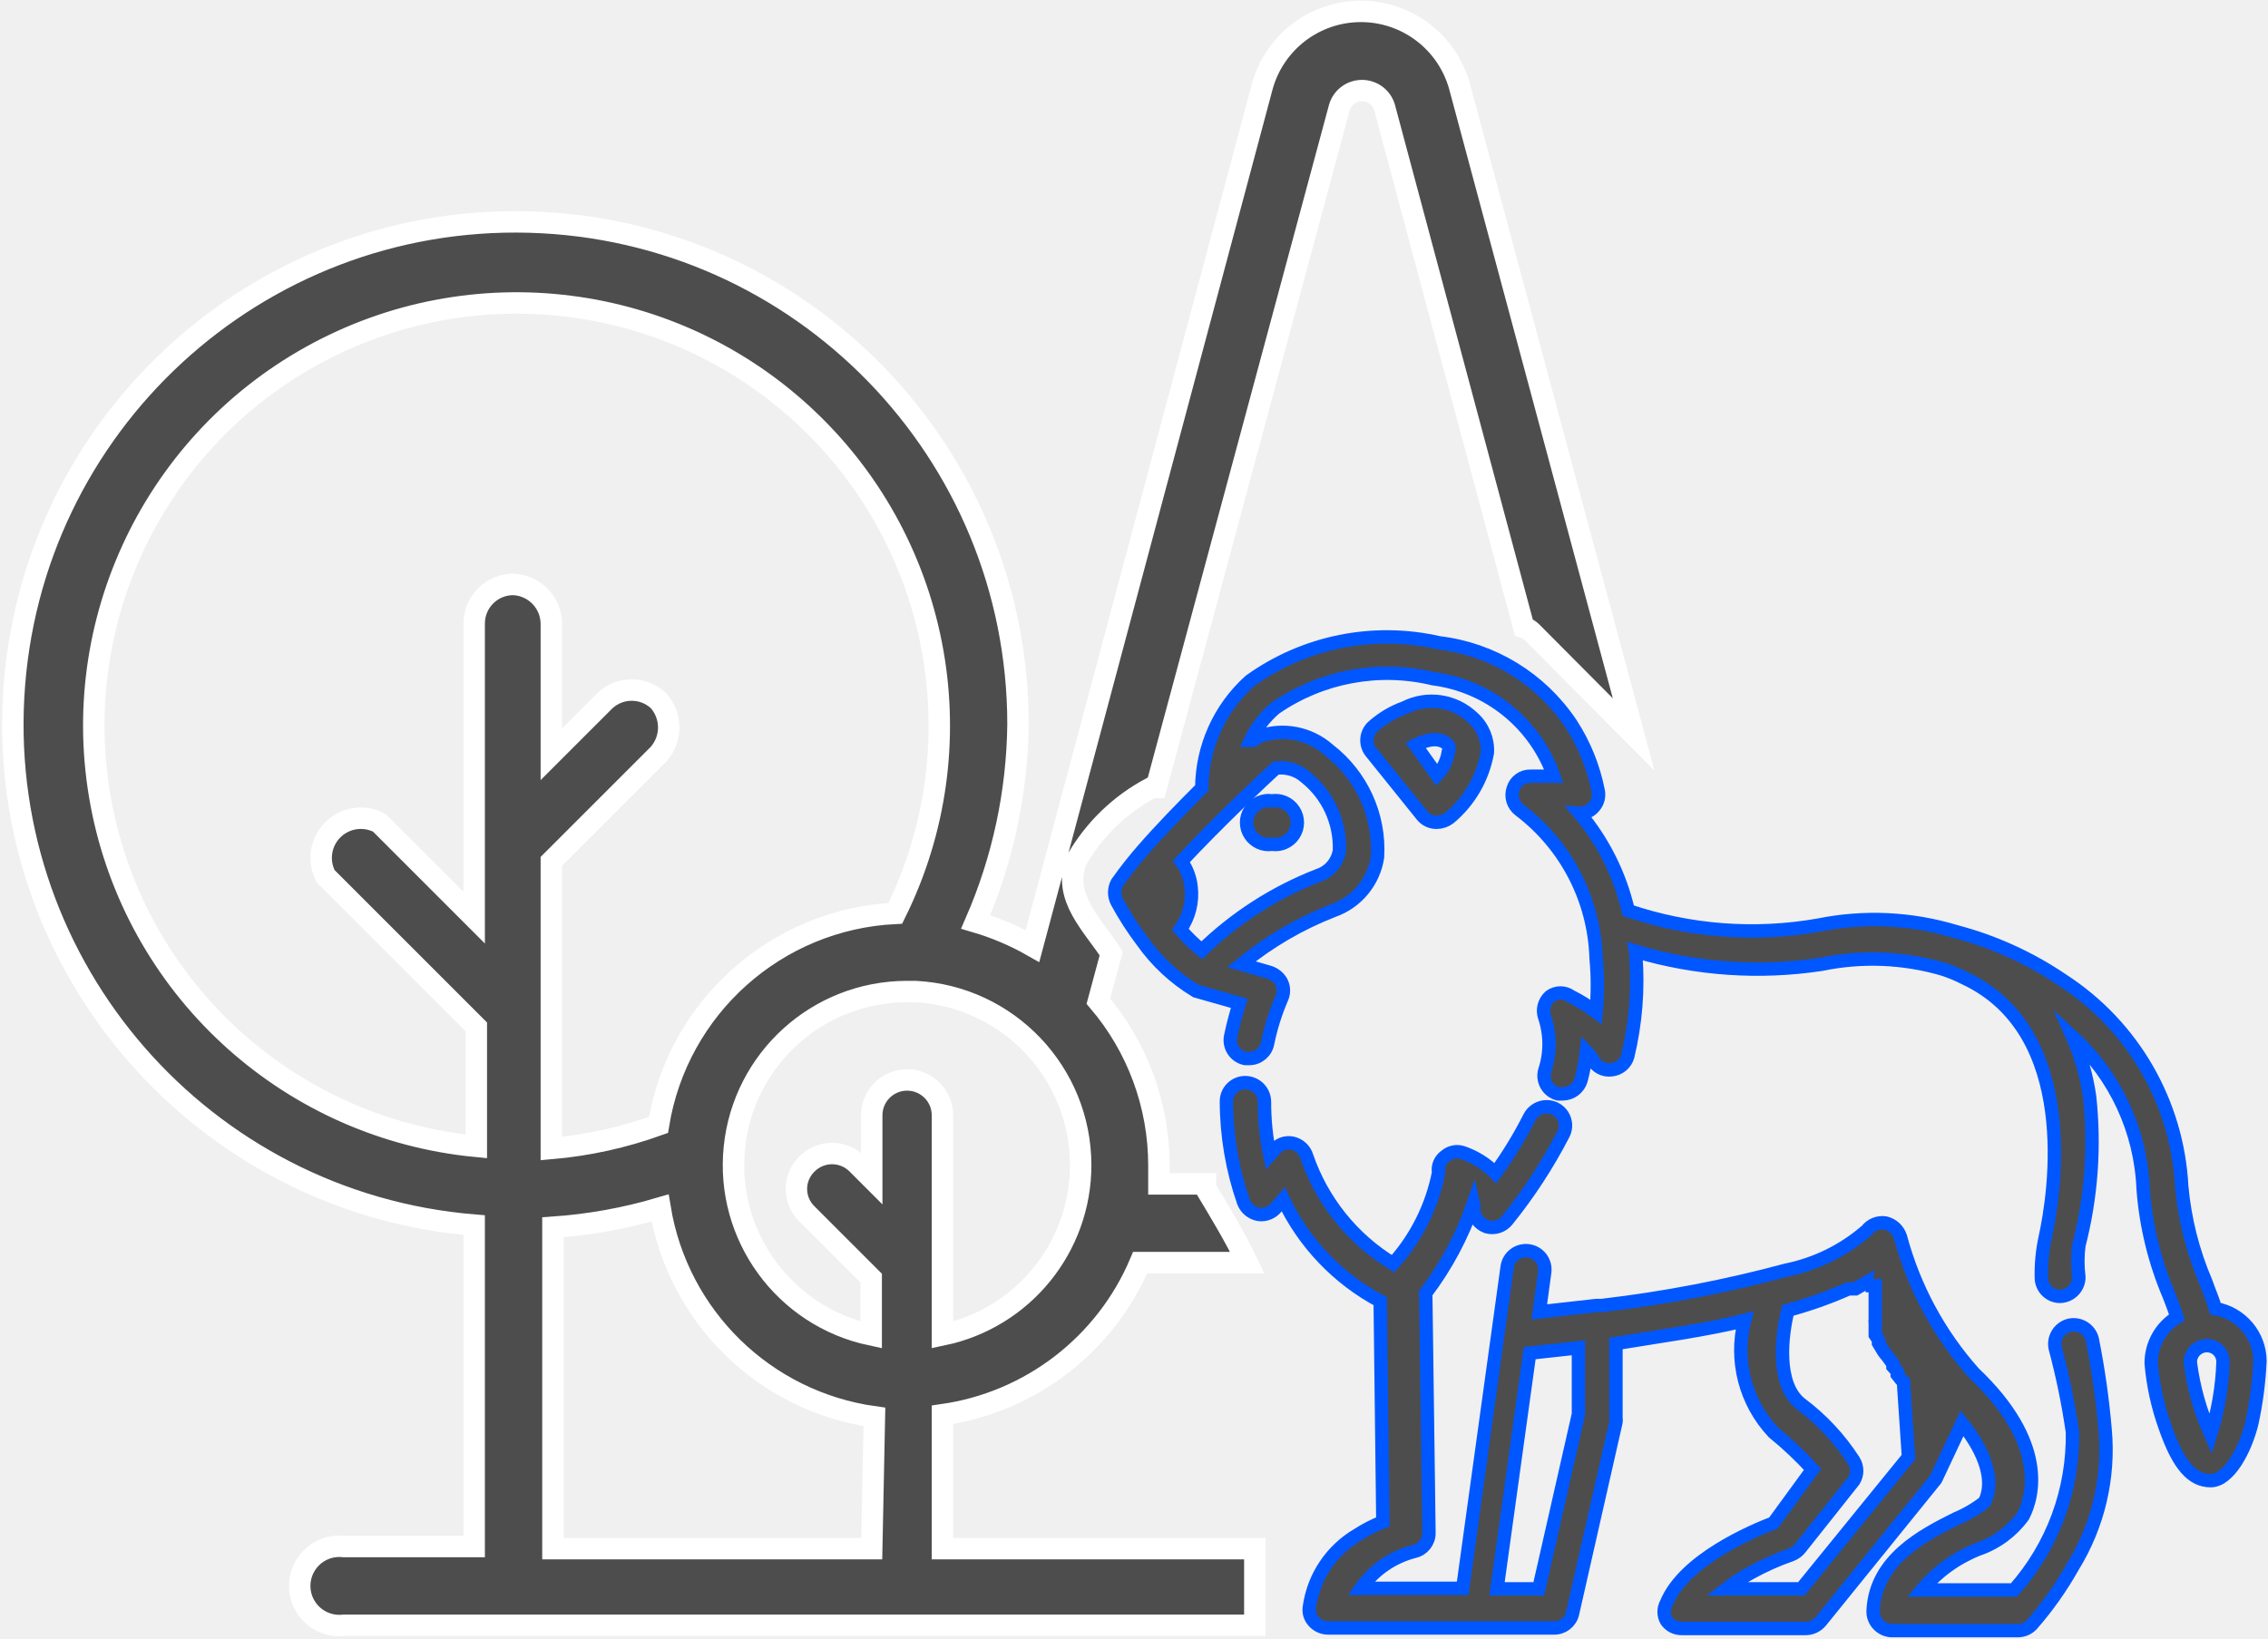
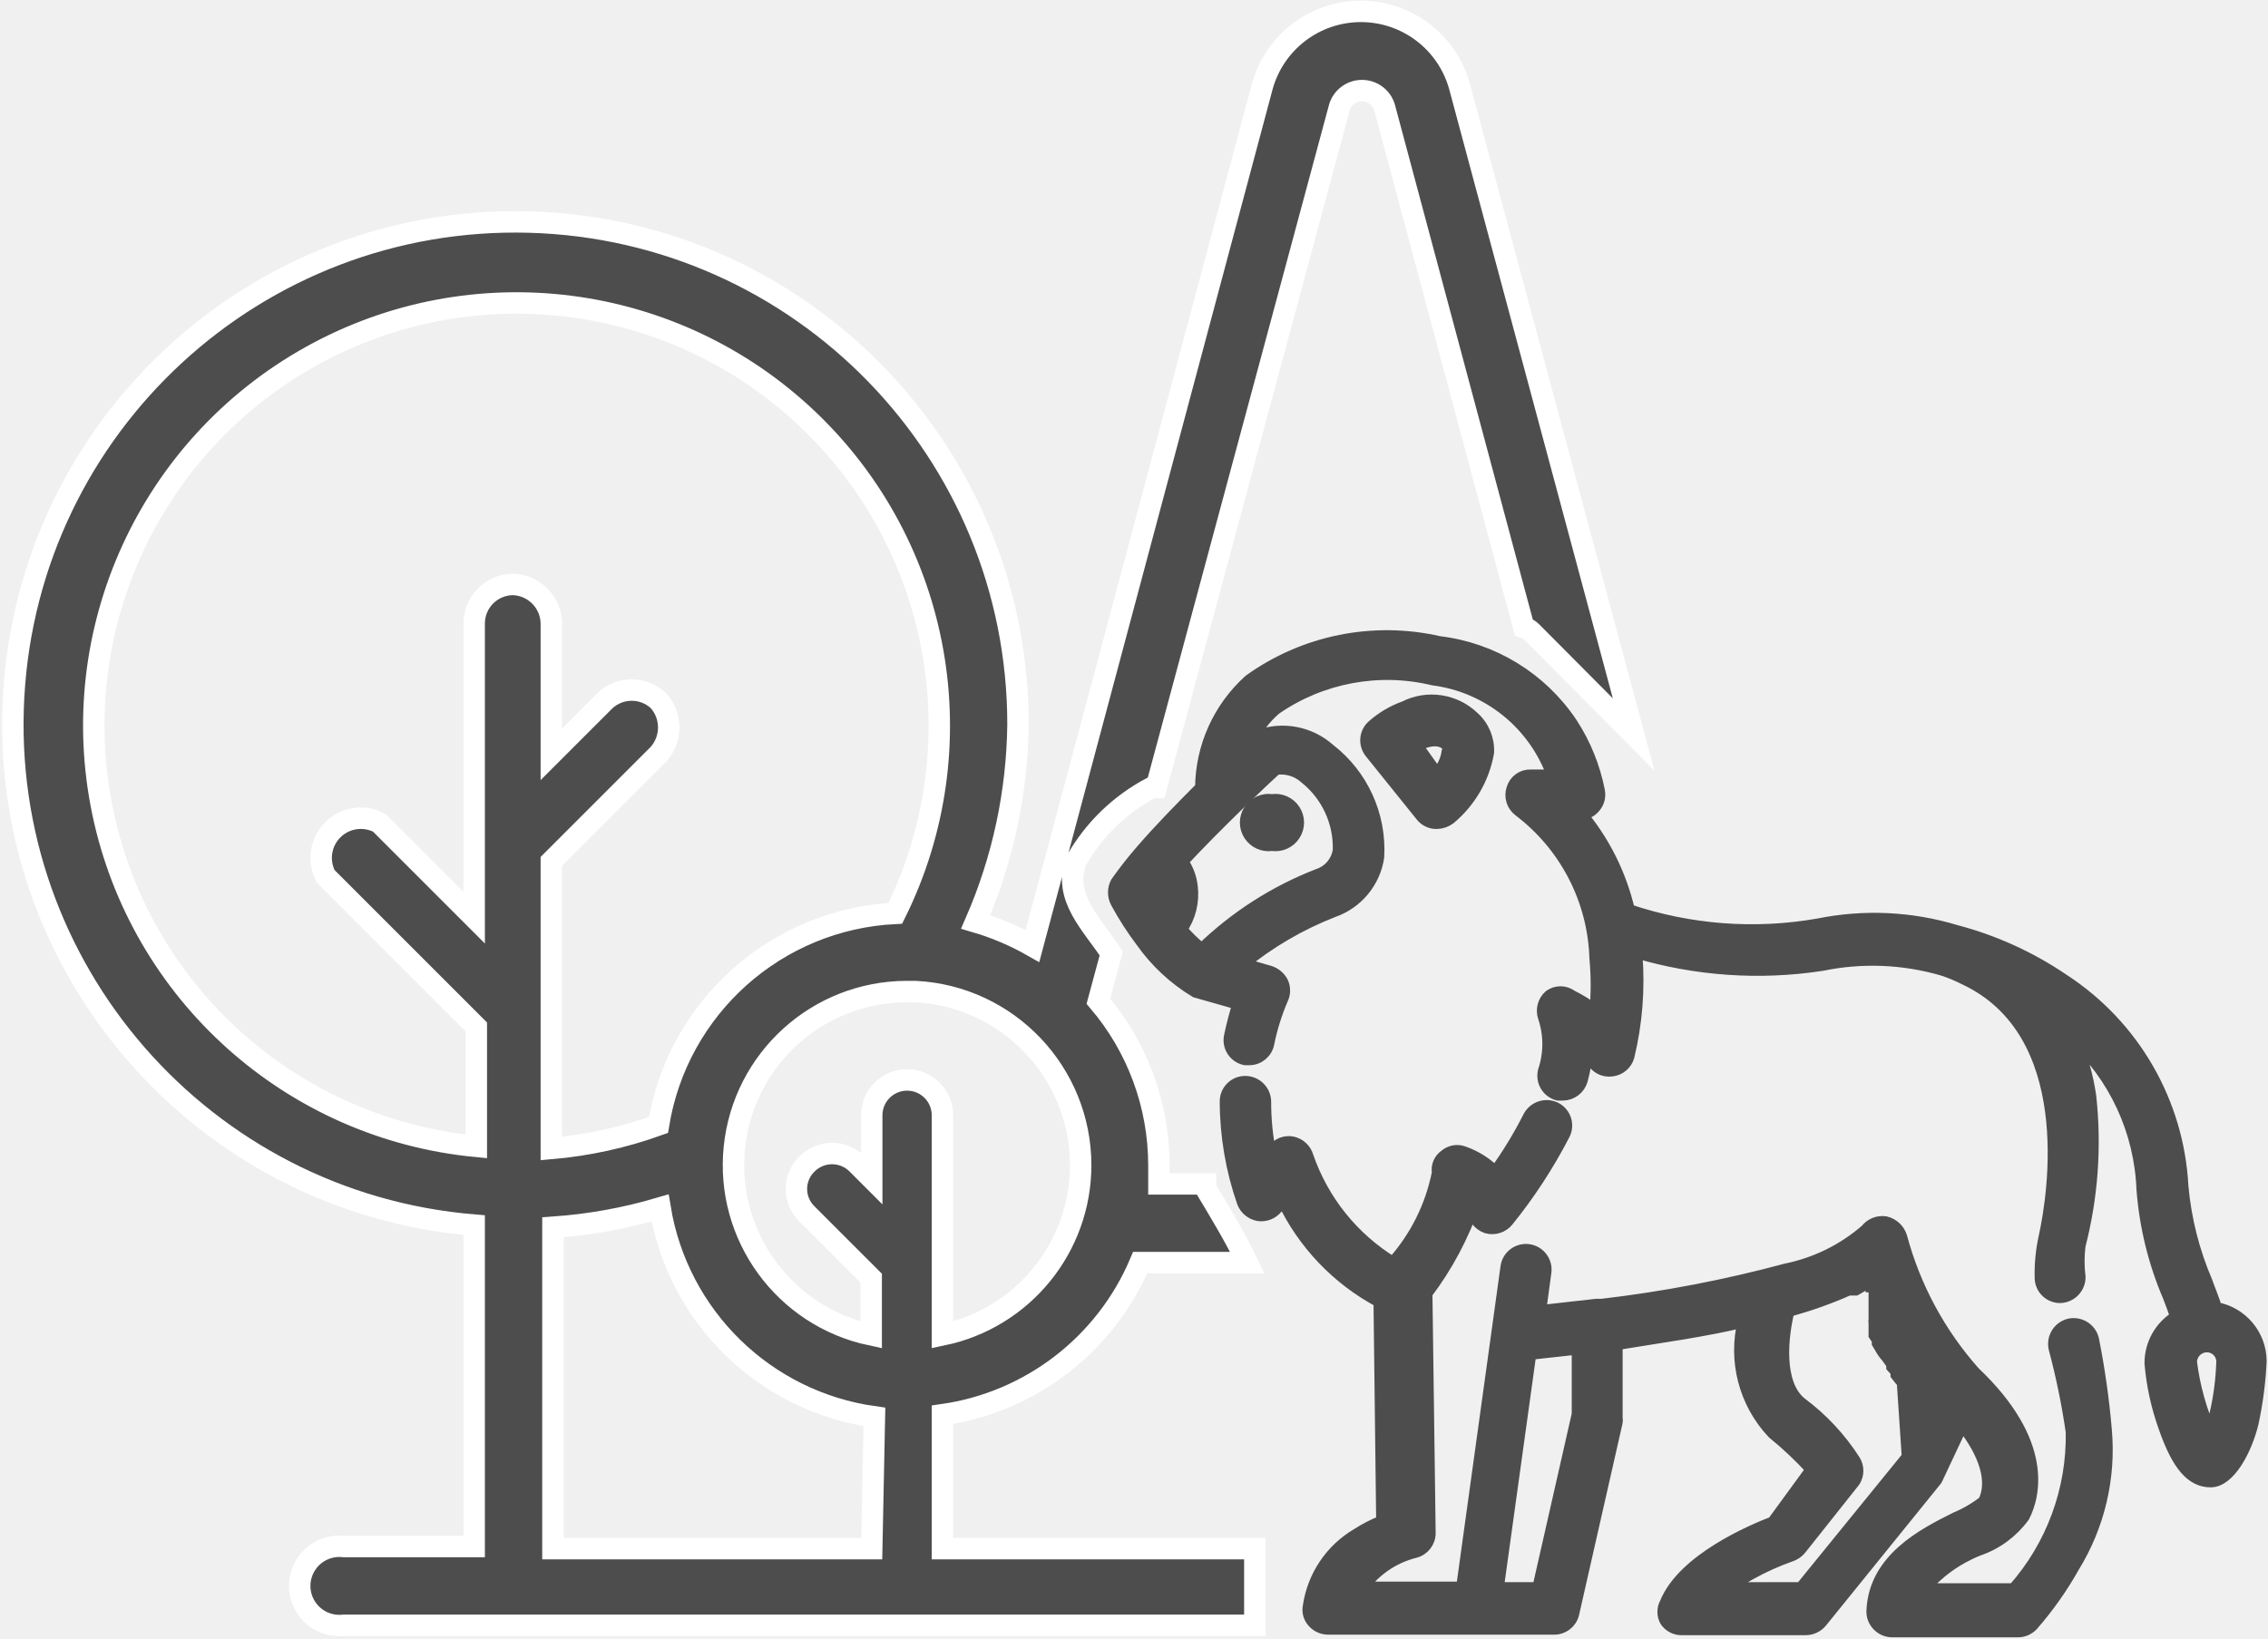
<svg xmlns="http://www.w3.org/2000/svg" viewBox="0 0 42.33 30.58">
  <defs>
-     <style>.cls-1,.cls-2{fill:#4d4d4d;stroke-miterlimit:10}.cls-1{stroke:#fff;stroke-width:.4px}.cls-2{stroke:#0057ff;stroke-width:.25px}</style>
+     <style>.cls-1,.cls-2{fill:#4d4d4d;stroke-miterlimit:10}.cls-1{stroke:#fff;stroke-width:.4px}.cls-2{stroke:#4d4d4d;stroke-width:.25px}</style>
  </defs>
  <g id="Layer_2" data-name="Layer 2">
    <g id="Layer_1-2" data-name="Layer 1">
      <path class="cls-1" d="M27.24 1.61a1.91 1.91 0 0 0-3.68 0l-4.29 16.05a5 5 0 0 0-1.06-.45 9.51 9.51 0 0 0 .79-3.69 9.38 9.38 0 1 0-10.15 9.35v6H6.42a.74.74 0 1 0 0 1.47h17v-1.43h-5.83v-2.5a4.73 4.73 0 0 0 3.69-2.84h2c-.23-.48-.51-.94-.78-1.39v-.08h-.87v-.35a4.72 4.72 0 0 0-1.13-3.06l.24-.89c-.34-.53-.92-1.05-.65-1.74a3.49 3.49 0 0 1 1.41-1.36h.08L25 2a.44.44 0 0 1 .84 0l2.6 9.71a.34.34 0 0 1 .14.08l1.91 1.92zm-17.66 9.3a.73.73 0 0 0-.73.73v5.49l-1.77-1.77a.74.74 0 0 0-1 1l2.81 2.81v2.23a7.89 7.89 0 1 1 7.82-4.35A4.71 4.71 0 0 0 12.29 21a7.91 7.91 0 0 1-2 .44v-5.36l2-2a.75.75 0 0 0 0-1 .73.73 0 0 0-1 0l-1 1v-2.44a.74.74 0 0 0-.71-.73zm6.69 18h-5.95v-6a9.28 9.28 0 0 0 2-.36 4.71 4.71 0 0 0 4 3.9zm3.9-7.16a3.24 3.24 0 0 1-2.58 3.17v-4.1a.66.66 0 0 0-1.32 0V22l-.27-.27a.66.66 0 0 0-.94 0 .65.65 0 0 0 0 .93l1.2 1.2v1.06a3.24 3.24 0 0 1 .66-6.41h.17a3.25 3.25 0 0 1 3.08 3.24z" />
      <path class="cls-2" d="M26.82 15.35a.4.4 0 0 0 .23-.08 2.06 2.06 0 0 0 .71-1.22.81.81 0 0 0-.27-.65 1.11 1.11 0 0 0-1.27-.19 1.82 1.82 0 0 0-.58.34.35.35 0 0 0-.05.49l.95 1.18a.34.34 0 0 0 .28.13zm-.4-1.44c.2-.1.45-.17.61 0a.13.13 0 0 1 0 .13.78.78 0 0 1-.21.43zm-2.68 1.85a.41.41 0 1 0 0-.81.41.41 0 1 0 0 .81z" />
      <path class="cls-2" d="M41.35 24.43c-.05-.17-.12-.33-.18-.5a5.87 5.87 0 0 1-.45-1.78 4.89 4.89 0 0 0-2.22-3.85 6.49 6.49 0 0 0-2-.91 5.24 5.24 0 0 0-2.56-.12 7.2 7.2 0 0 1-3.55-.27 4.35 4.35 0 0 0-.91-1.82.33.33 0 0 0 .27-.12.34.34 0 0 0 .08-.29 3.54 3.54 0 0 0-.51-1.26A3.45 3.45 0 0 0 26.86 12a4.38 4.38 0 0 0-3.53.71 2.71 2.71 0 0 0-.9 2c-.36.36-.77.78-1.1 1.16a7.73 7.73 0 0 0-.48.61.38.38 0 0 0 0 .36 5.73 5.73 0 0 0 .47.73 3.33 3.33 0 0 0 1 .93l.81.23c-.05.16-.11.37-.16.61a.35.35 0 0 0 .27.42h.08a.35.35 0 0 0 .34-.29 4.26 4.26 0 0 1 .26-.83.35.35 0 0 0 0-.3.39.39 0 0 0-.23-.19l-.52-.15a6.3 6.3 0 0 1 1.71-1 1.26 1.26 0 0 0 .83-1 2.35 2.35 0 0 0-.91-2 1.3 1.3 0 0 0-1.31-.25l-.1.07h-.05a1.79 1.79 0 0 1 .46-.6 3.68 3.68 0 0 1 2.95-.55A2.76 2.76 0 0 1 29 14.49h-.43a.33.33 0 0 0-.33.24.35.35 0 0 0 .12.39 3.61 3.61 0 0 1 1.43 2.77 5.45 5.45 0 0 1 0 1 3.26 3.26 0 0 0-.47-.29.33.33 0 0 0-.39 0 .36.36 0 0 0-.1.39 1.58 1.58 0 0 1 0 1 .35.35 0 0 0 .25.43h.09a.36.36 0 0 0 .34-.26 3.76 3.76 0 0 0 .1-.53.83.83 0 0 1 .12.16.34.34 0 0 0 .35.18.35.35 0 0 0 .3-.25 6.05 6.05 0 0 0 .15-1.89.17.17 0 0 0 0-.07A7.94 7.94 0 0 0 34 18a4.69 4.69 0 0 1 2.26.09 2.75 2.75 0 0 1 .41.17c2.14 1 1.69 4 1.5 4.85a3.18 3.18 0 0 0-.07.75.35.35 0 0 0 .35.34.36.36 0 0 0 .35-.36 2.35 2.35 0 0 1 0-.59 7.77 7.77 0 0 0 .2-2.78 4.29 4.29 0 0 0-.32-1.12A4.08 4.08 0 0 1 40 22.2a6.3 6.3 0 0 0 .49 2c.05.13.1.26.14.39a1 1 0 0 0-.48.86 4.69 4.69 0 0 0 .26 1.19c.25.72.51 1 .85 1s.65-.58.77-1.08a7 7 0 0 0 .15-1.15 1 1 0 0 0-.83-.98zM23.81 14.34a.69.69 0 0 1 .56.17 1.68 1.68 0 0 1 .63 1.36.58.58 0 0 1-.39.47 6.48 6.48 0 0 0-2.18 1.4 2.94 2.94 0 0 1-.4-.39 1.14 1.14 0 0 0 .2-.8 1 1 0 0 0-.18-.47c.67-.72 1.54-1.54 1.76-1.74zm17.45 12.44a4.73 4.73 0 0 1-.38-1.35.31.31 0 0 1 .31-.31.3.3 0 0 1 .3.31 5.08 5.08 0 0 1-.23 1.35z" />
      <path class="cls-2" d="M39.05 25a.36.36 0 0 0-.43-.26.36.36 0 0 0-.26.43 13.57 13.57 0 0 1 .32 1.56 4.32 4.32 0 0 1-1.09 2.95h-1.72a2.64 2.64 0 0 1 1.05-.76 1.73 1.73 0 0 0 .84-.62c.19-.37.46-1.36-.92-2.67a6.25 6.25 0 0 1-1.37-2.54.39.39 0 0 0-.28-.26.37.37 0 0 0-.35.14 3.28 3.28 0 0 1-1.5.74 23.87 23.87 0 0 1-3.44.66h-.1l-1.07.12.1-.74a.35.35 0 1 0-.7-.1l-.83 6h-1.9a1.75 1.75 0 0 1 1-.69.35.35 0 0 0 .27-.35l-.06-4.47a6 6 0 0 0 .89-1.67.27.27 0 0 1 0 .12.38.38 0 0 0 .25.31.36.36 0 0 0 .38-.12 9.49 9.49 0 0 0 1.05-1.61.35.35 0 0 0-.15-.47.36.36 0 0 0-.48.15 7.8 7.8 0 0 1-.64 1.05 1.57 1.57 0 0 0-.6-.38.33.33 0 0 0-.33.06.31.31 0 0 0-.13.31 3.57 3.57 0 0 1-.85 1.7 3.78 3.78 0 0 1-1.61-2 .36.36 0 0 0-.27-.25.34.34 0 0 0-.34.13l-.08.09a4.87 4.87 0 0 1-.1-1 .36.36 0 0 0-.36-.35.35.35 0 0 0-.35.35 5.76 5.76 0 0 0 .32 1.88.37.37 0 0 0 .28.23.36.36 0 0 0 .33-.13l.13-.15a4.17 4.17 0 0 0 1.81 1.9l.05 4.12a2.62 2.62 0 0 0-.47.24 1.86 1.86 0 0 0-.9 1.34.32.32 0 0 0 .08.28.36.36 0 0 0 .27.12H29a.35.35 0 0 0 .35-.27l.81-3.57a.19.19 0 0 0 0-.08v-1.39l1.25-.2c.41-.07.8-.14 1.15-.23a2.24 2.24 0 0 0 .54 2.09 6.69 6.69 0 0 1 .73.69l-.73 1c-.39.15-1.67.69-2 1.5a.33.33 0 0 0 0 .32.34.34 0 0 0 .29.15h2.31a.37.37 0 0 0 .28-.13l2.12-2.62a.22.22 0 0 0 .05-.08l.47-1c.45.56.61 1.09.42 1.47a2.3 2.3 0 0 1-.53.31c-.6.3-1.51.76-1.55 1.72a.35.35 0 0 0 .1.26.36.36 0 0 0 .26.11h2.34a.36.36 0 0 0 .26-.11 6.43 6.43 0 0 0 .77-1.09 4.15 4.15 0 0 0 .6-2.55 15.34 15.34 0 0 0-.24-1.69zm-9.59 1.4l-.74 3.26h-.78l.61-4.4.91-.1v1.24zm6.16.8l-2 2.46h-1.4a3.36 3.36 0 0 1 .44-.29 5 5 0 0 1 .78-.35.38.38 0 0 0 .16-.12l1-1.26a.35.35 0 0 0 0-.37 4.08 4.08 0 0 0-1-1.07c-.45-.37-.35-1.26-.23-1.74a7.67 7.67 0 0 0 1.13-.4h.13l.19-.11a.3.3 0 0 0 0 .1V24H35v.62a.2.2 0 0 0 0 .08v.22l.06.09v.06l.06.1a.71.71 0 0 0 .1.14l.11.15v.05l.08.09v.06l.07.09.05.05v.06z" />
    </g>
  </g>
</svg>
